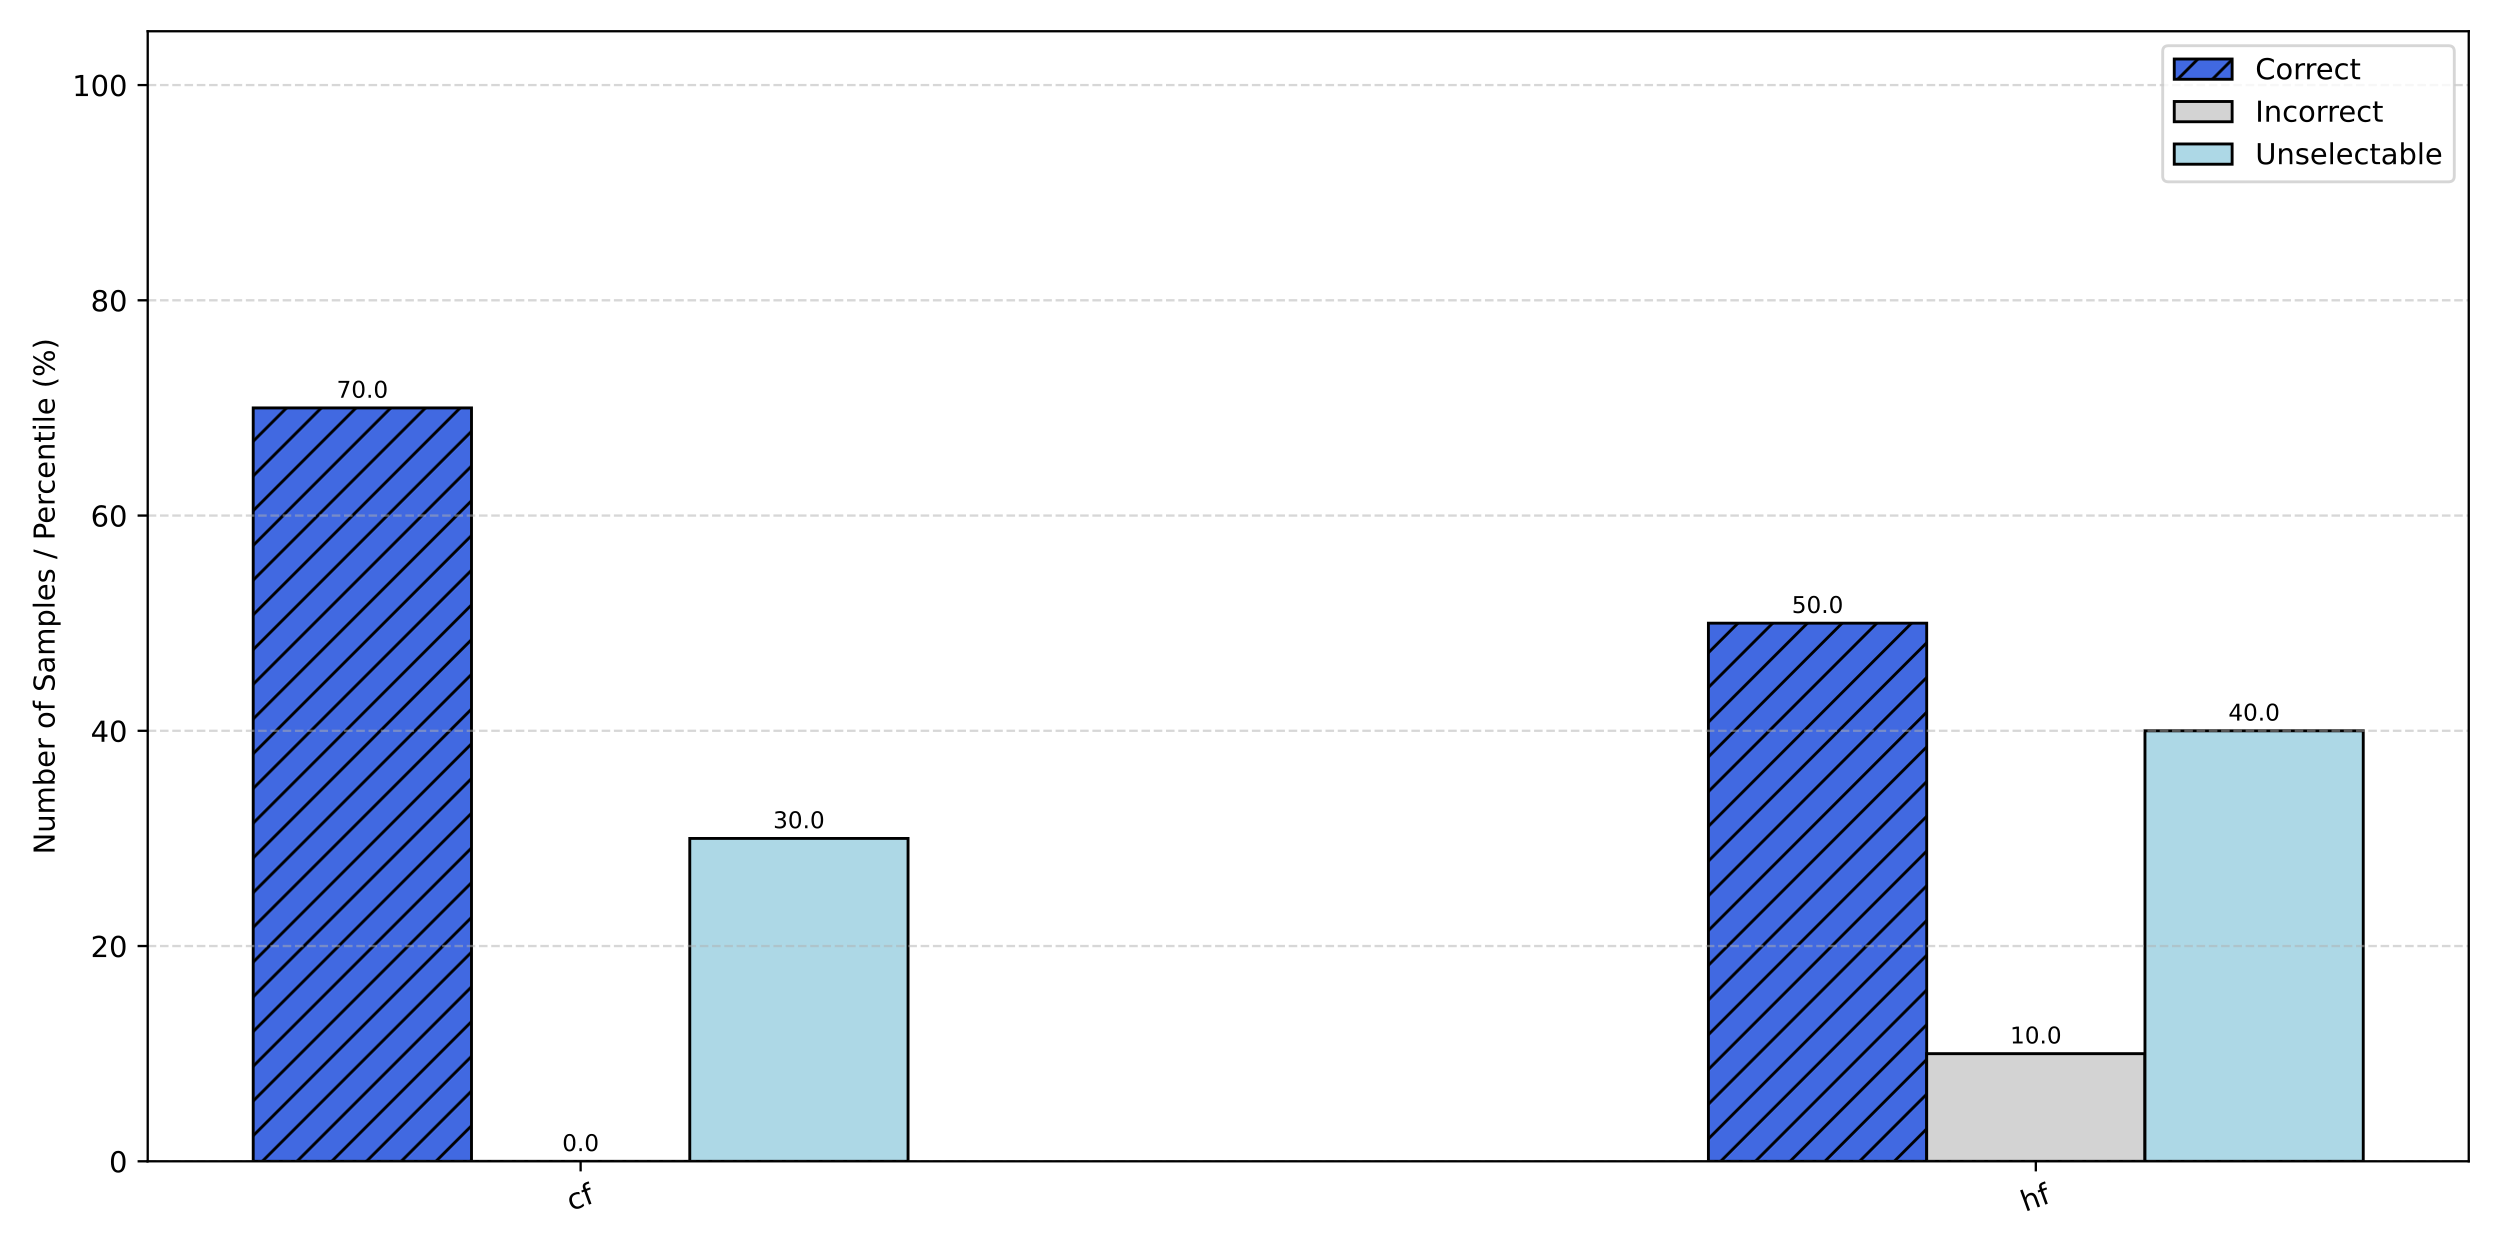
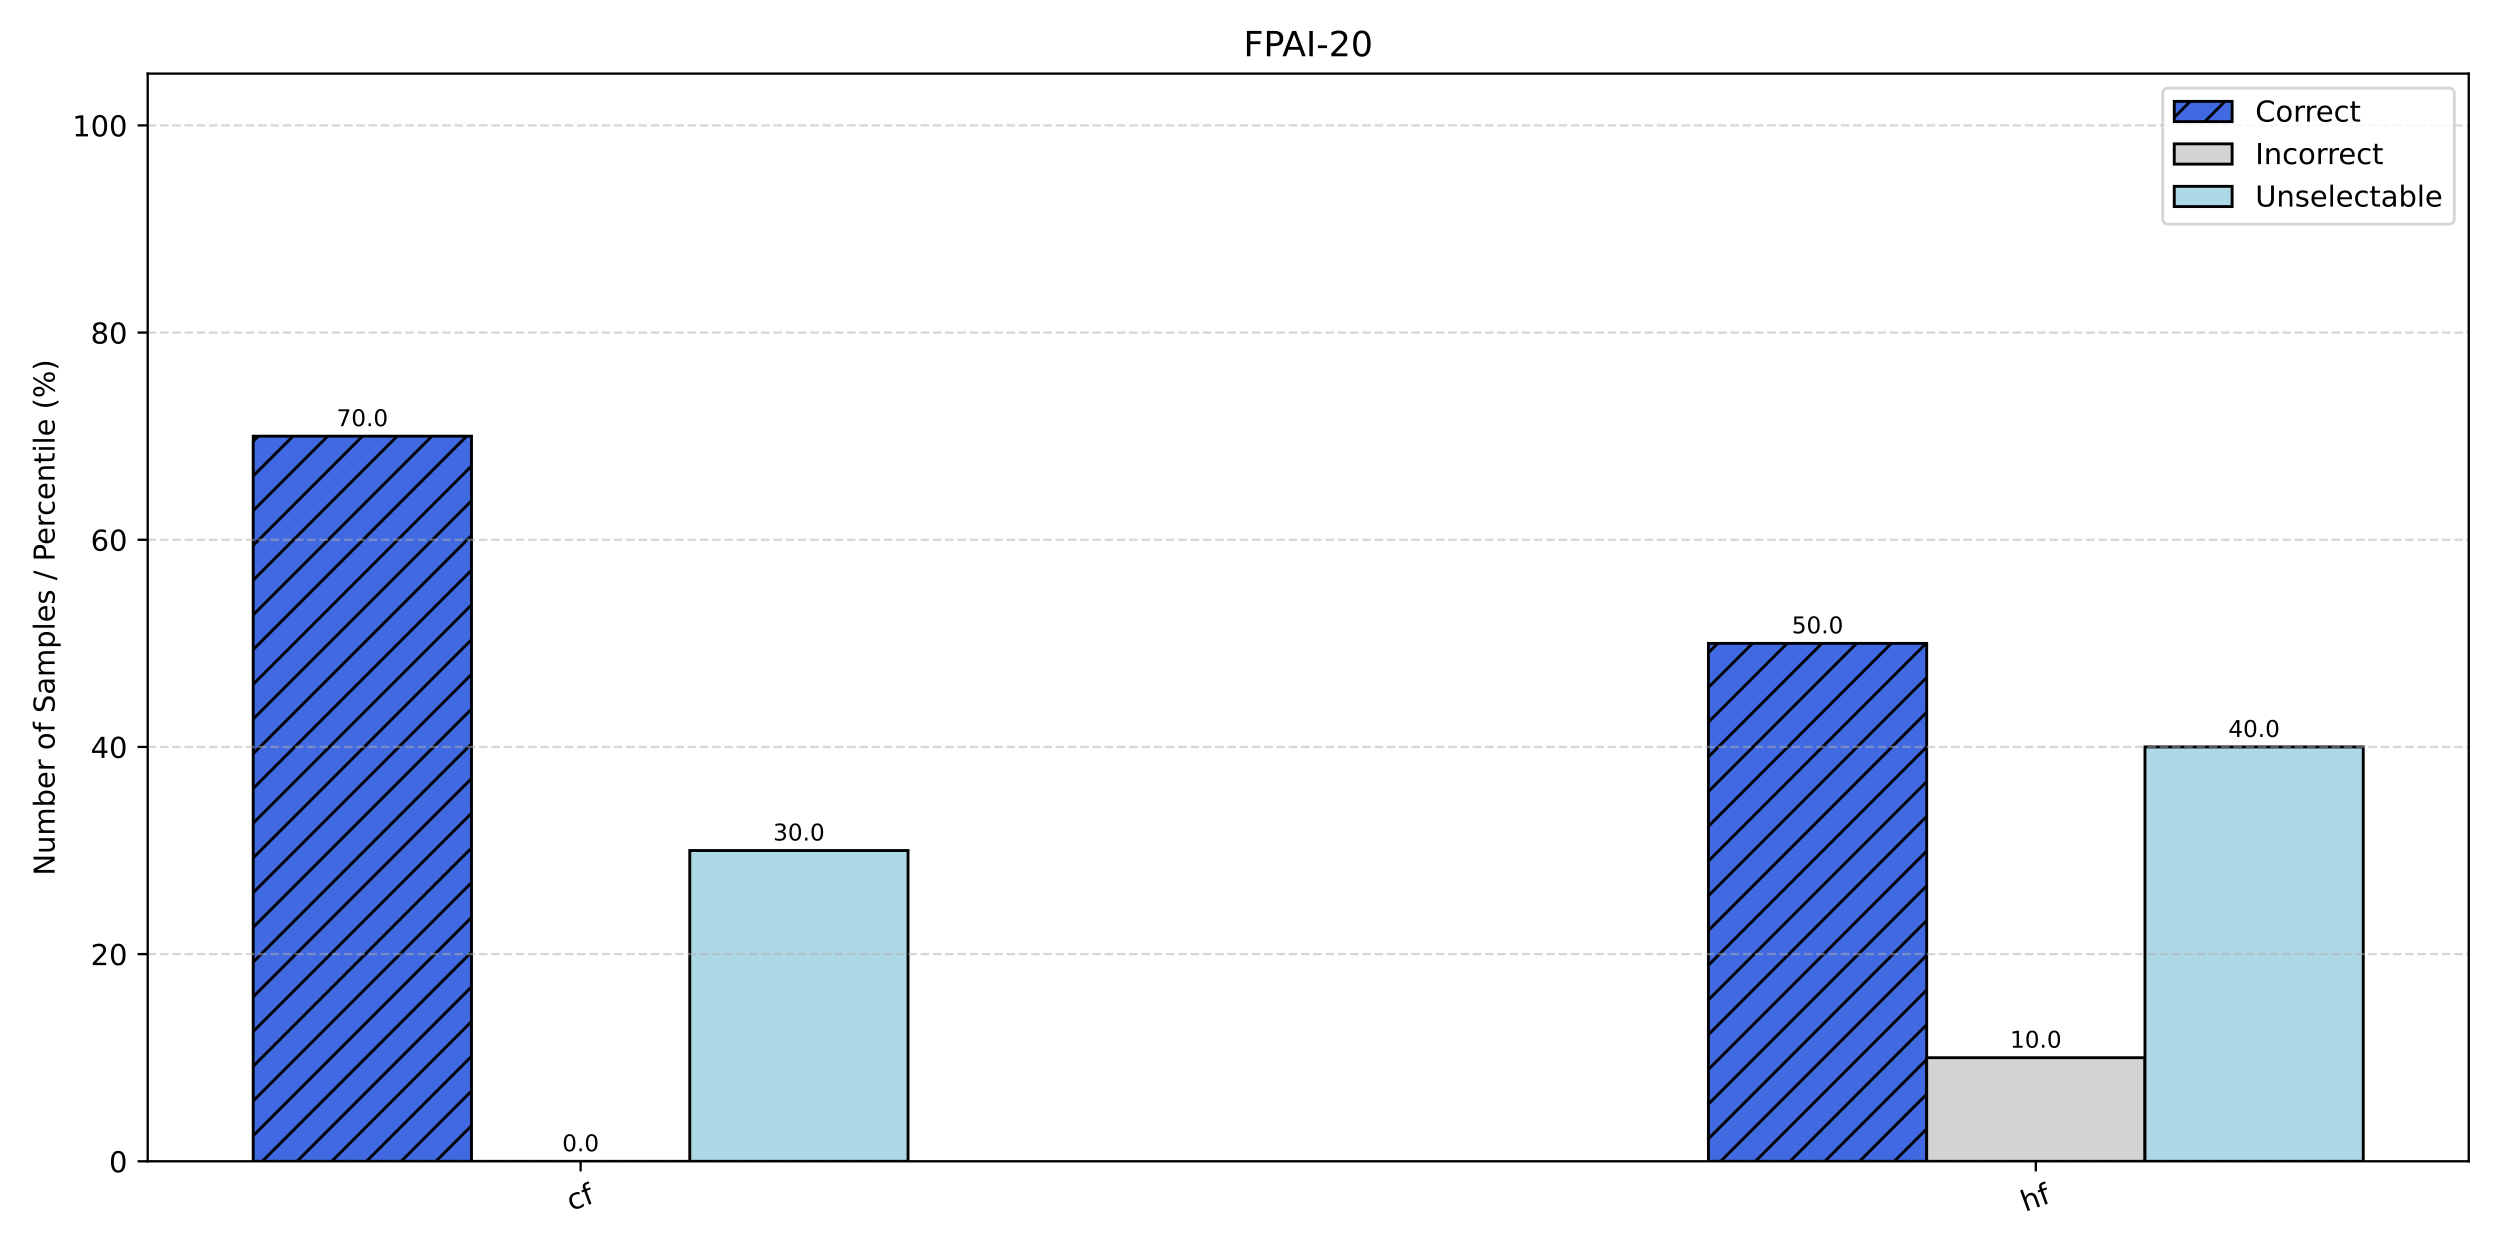
<svg xmlns="http://www.w3.org/2000/svg" xmlns:xlink="http://www.w3.org/1999/xlink" width="864pt" height="432pt" viewBox="0 0 864 432" version="1.1">
  <defs>
    <style type="text/css">*{stroke-linejoin: round; stroke-linecap: butt}</style>
  </defs>
  <g id="figure_1">
    <g id="patch_1">
      <path d="M 0 432  L 864 432  L 864 0  L 0 0  z " style="fill: #ffffff" />
    </g>
    <g id="axes_1">
      <g id="patch_2">
-         <path d="M 51.05 401.342  L 853.2 401.342  L 853.2 10.8  L 51.05 10.8  z " style="fill: #ffffff" />
+         <path d="M 51.05 401.342  L 853.2 401.342  L 853.2 25.44  L 51.05 25.44  z " style="fill: #ffffff" />
      </g>
      <g id="patch_3">
-         <path d="M 87.511 401.342  L 162.949 401.342  L 162.949 140.981  L 87.511 140.981  z " clip-path="url(#pcceb817678)" style="fill: url(#hb514a4dc53); stroke: #000000; stroke-linejoin: miter" />
+         <path d="M 87.511 401.342  L 162.949 401.342  L 162.949 150.741  L 87.511 150.741  z " clip-path="url(#p178a6a62b6)" style="fill: url(#h6edd0559ff); stroke: #000000; stroke-linejoin: miter" />
      </g>
      <g id="patch_4">
-         <path d="M 590.427 401.342  L 665.864 401.342  L 665.864 215.37  L 590.427 215.37  z " clip-path="url(#pcceb817678)" style="fill: url(#hb514a4dc53); stroke: #000000; stroke-linejoin: miter" />
+         <path d="M 590.427 401.342  L 665.864 401.342  L 665.864 222.341  L 590.427 222.341  z " clip-path="url(#p178a6a62b6)" style="fill: url(#h6edd0559ff); stroke: #000000; stroke-linejoin: miter" />
      </g>
      <g id="patch_5">
-         <path d="M 162.949 401.342  L 238.386 401.342  L 238.386 401.342  L 162.949 401.342  z " clip-path="url(#pcceb817678)" style="fill: #d3d3d3; stroke: #000000; stroke-linejoin: miter" />
+         <path d="M 162.949 401.342  L 238.386 401.342  L 238.386 401.342  L 162.949 401.342  z " clip-path="url(#p178a6a62b6)" style="fill: #d3d3d3; stroke: #000000; stroke-linejoin: miter" />
      </g>
      <g id="patch_6">
-         <path d="M 665.864 401.342  L 741.301 401.342  L 741.301 364.147  L 665.864 364.147  z " clip-path="url(#pcceb817678)" style="fill: #d3d3d3; stroke: #000000; stroke-linejoin: miter" />
+         <path d="M 665.864 401.342  L 741.301 401.342  L 741.301 365.542  L 665.864 365.542  z " clip-path="url(#p178a6a62b6)" style="fill: #d3d3d3; stroke: #000000; stroke-linejoin: miter" />
      </g>
      <g id="patch_7">
-         <path d="M 238.386 401.342  L 313.823 401.342  L 313.823 289.758  L 238.386 289.758  z " clip-path="url(#pcceb817678)" style="fill: #add8e6; stroke: #000000; stroke-linejoin: miter" />
+         <path d="M 238.386 401.342  L 313.823 401.342  L 313.823 293.941  L 238.386 293.941  z " clip-path="url(#p178a6a62b6)" style="fill: #add8e6; stroke: #000000; stroke-linejoin: miter" />
      </g>
      <g id="patch_8">
-         <path d="M 741.301 401.342  L 816.739 401.342  L 816.739 252.564  L 741.301 252.564  z " clip-path="url(#pcceb817678)" style="fill: #add8e6; stroke: #000000; stroke-linejoin: miter" />
+         <path d="M 741.301 401.342  L 816.739 401.342  L 816.739 258.141  L 741.301 258.141  z " clip-path="url(#p178a6a62b6)" style="fill: #add8e6; stroke: #000000; stroke-linejoin: miter" />
      </g>
      <g id="matplotlib.axis_1">
        <g id="xtick_1">
          <g id="line2d_1">
            <defs>
-               <path id="m190f3d7bfb" d="M 0 0  L 0 3.5  " style="stroke: #000000; stroke-width: 0.8" />
+               <path id="mca1a73d0ac" d="M 0 0  L 0 3.5  " style="stroke: #000000; stroke-width: 0.8" />
            </defs>
            <g>
-               <use xlink:href="#m190f3d7bfb" x="200.667" y="401.342" style="stroke: #000000; stroke-width: 0.8" />
+               <use xlink:href="#mca1a73d0ac" x="200.667" y="401.342" style="stroke: #000000; stroke-width: 0.8" />
            </g>
          </g>
          <g id="text_1">
            <g transform="translate(197.3737 418.5667) rotate(-20) scale(0.1 -0.1)">
              <defs>
                <path id="DejaVuSans-63" d="M 3122 3366  L 3122 2828  Q 2878 2963 2633 3030  Q 2388 3097 2138 3097  Q 1578 3097 1268 2742  Q 959 2388 959 1747  Q 959 1106 1268 751  Q 1578 397 2138 397  Q 2388 397 2633 464  Q 2878 531 3122 666  L 3122 134  Q 2881 22 2623 -34  Q 2366 -91 2075 -91  Q 1284 -91 818 406  Q 353 903 353 1747  Q 353 2603 823 3093  Q 1294 3584 2113 3584  Q 2378 3584 2631 3529  Q 2884 3475 3122 3366  z " transform="scale(0.015625)" />
                <path id="DejaVuSans-66" d="M 2375 4863  L 2375 4384  L 1825 4384  Q 1516 4384 1395 4259  Q 1275 4134 1275 3809  L 1275 3500  L 2222 3500  L 2222 3053  L 1275 3053  L 1275 0  L 697 0  L 697 3053  L 147 3053  L 147 3500  L 697 3500  L 697 3744  Q 697 4328 969 4595  Q 1241 4863 1831 4863  L 2375 4863  z " transform="scale(0.015625)" />
              </defs>
              <use xlink:href="#DejaVuSans-63" />
              <use xlink:href="#DejaVuSans-66" transform="translate(54.98047 0)" />
            </g>
          </g>
        </g>
        <g id="xtick_2">
          <g id="line2d_2">
            <g>
-               <use xlink:href="#m190f3d7bfb" x="703.583" y="401.342" style="stroke: #000000; stroke-width: 0.8" />
+               <use xlink:href="#mca1a73d0ac" x="703.583" y="401.342" style="stroke: #000000; stroke-width: 0.8" />
            </g>
          </g>
          <g id="text_2">
            <g transform="translate(699.8948 418.8537) rotate(-20) scale(0.1 -0.1)">
              <defs>
                <path id="DejaVuSans-68" d="M 3513 2113  L 3513 0  L 2938 0  L 2938 2094  Q 2938 2591 2744 2837  Q 2550 3084 2163 3084  Q 1697 3084 1428 2787  Q 1159 2491 1159 1978  L 1159 0  L 581 0  L 581 4863  L 1159 4863  L 1159 2956  Q 1366 3272 1645 3428  Q 1925 3584 2291 3584  Q 2894 3584 3203 3211  Q 3513 2838 3513 2113  z " transform="scale(0.015625)" />
              </defs>
              <use xlink:href="#DejaVuSans-68" />
              <use xlink:href="#DejaVuSans-66" transform="translate(63.37891 0)" />
            </g>
          </g>
        </g>
      </g>
      <g id="matplotlib.axis_2">
        <g id="ytick_1">
          <g id="line2d_3">
-             <path d="M 51.05 401.342  L 853.2 401.342  " clip-path="url(#pcceb817678)" style="fill: none; stroke-dasharray: 2.96,1.28; stroke-dashoffset: 0; stroke: #b0b0b0; stroke-opacity: 0.5; stroke-width: 0.8" />
+             <path d="M 51.05 401.342  L 853.2 401.342  " clip-path="url(#p178a6a62b6)" style="fill: none; stroke-dasharray: 2.96,1.28; stroke-dashoffset: 0; stroke: #b0b0b0; stroke-opacity: 0.5; stroke-width: 0.8" />
          </g>
          <g id="line2d_4">
            <defs>
-               <path id="m3c627559e5" d="M 0 0  L -3.5 0  " style="stroke: #000000; stroke-width: 0.8" />
+               <path id="m27e8a58b3f" d="M 0 0  L -3.5 0  " style="stroke: #000000; stroke-width: 0.8" />
            </defs>
            <g>
-               <use xlink:href="#m3c627559e5" x="51.05" y="401.342" style="stroke: #000000; stroke-width: 0.8" />
+               <use xlink:href="#m27e8a58b3f" x="51.05" y="401.342" style="stroke: #000000; stroke-width: 0.8" />
            </g>
          </g>
          <g id="text_3">
            <g transform="translate(37.6875 405.1411) scale(0.1 -0.1)">
              <defs>
                <path id="DejaVuSans-30" d="M 2034 4250  Q 1547 4250 1301 3770  Q 1056 3291 1056 2328  Q 1056 1369 1301 889  Q 1547 409 2034 409  Q 2525 409 2770 889  Q 3016 1369 3016 2328  Q 3016 3291 2770 3770  Q 2525 4250 2034 4250  z M 2034 4750  Q 2819 4750 3233 4129  Q 3647 3509 3647 2328  Q 3647 1150 3233 529  Q 2819 -91 2034 -91  Q 1250 -91 836 529  Q 422 1150 422 2328  Q 422 3509 836 4129  Q 1250 4750 2034 4750  z " transform="scale(0.015625)" />
              </defs>
              <use xlink:href="#DejaVuSans-30" />
            </g>
          </g>
        </g>
        <g id="ytick_2">
          <g id="line2d_5">
-             <path d="M 51.05 326.953  L 853.2 326.953  " clip-path="url(#pcceb817678)" style="fill: none; stroke-dasharray: 2.96,1.28; stroke-dashoffset: 0; stroke: #b0b0b0; stroke-opacity: 0.5; stroke-width: 0.8" />
+             <path d="M 51.05 329.742  L 853.2 329.742  " clip-path="url(#p178a6a62b6)" style="fill: none; stroke-dasharray: 2.96,1.28; stroke-dashoffset: 0; stroke: #b0b0b0; stroke-opacity: 0.5; stroke-width: 0.8" />
          </g>
          <g id="line2d_6">
            <g>
-               <use xlink:href="#m3c627559e5" x="51.05" y="326.953" style="stroke: #000000; stroke-width: 0.8" />
+               <use xlink:href="#m27e8a58b3f" x="51.05" y="329.742" style="stroke: #000000; stroke-width: 0.8" />
            </g>
          </g>
          <g id="text_4">
-             <g transform="translate(31.325 330.7522) scale(0.1 -0.1)">
+             <g transform="translate(31.325 333.5408) scale(0.1 -0.1)">
              <defs>
                <path id="DejaVuSans-32" d="M 1228 531  L 3431 531  L 3431 0  L 469 0  L 469 531  Q 828 903 1448 1529  Q 2069 2156 2228 2338  Q 2531 2678 2651 2914  Q 2772 3150 2772 3378  Q 2772 3750 2511 3984  Q 2250 4219 1831 4219  Q 1534 4219 1204 4116  Q 875 4013 500 3803  L 500 4441  Q 881 4594 1212 4672  Q 1544 4750 1819 4750  Q 2544 4750 2975 4387  Q 3406 4025 3406 3419  Q 3406 3131 3298 2873  Q 3191 2616 2906 2266  Q 2828 2175 2409 1742  Q 1991 1309 1228 531  z " transform="scale(0.015625)" />
              </defs>
              <use xlink:href="#DejaVuSans-32" />
              <use xlink:href="#DejaVuSans-30" transform="translate(63.62305 0)" />
            </g>
          </g>
        </g>
        <g id="ytick_3">
          <g id="line2d_7">
-             <path d="M 51.05 252.564  L 853.2 252.564  " clip-path="url(#pcceb817678)" style="fill: none; stroke-dasharray: 2.96,1.28; stroke-dashoffset: 0; stroke: #b0b0b0; stroke-opacity: 0.5; stroke-width: 0.8" />
+             <path d="M 51.05 258.141  L 853.2 258.141  " clip-path="url(#p178a6a62b6)" style="fill: none; stroke-dasharray: 2.96,1.28; stroke-dashoffset: 0; stroke: #b0b0b0; stroke-opacity: 0.5; stroke-width: 0.8" />
          </g>
          <g id="line2d_8">
            <g>
-               <use xlink:href="#m3c627559e5" x="51.05" y="252.564" style="stroke: #000000; stroke-width: 0.8" />
+               <use xlink:href="#m27e8a58b3f" x="51.05" y="258.141" style="stroke: #000000; stroke-width: 0.8" />
            </g>
          </g>
          <g id="text_5">
-             <g transform="translate(31.325 256.3633) scale(0.1 -0.1)">
+             <g transform="translate(31.325 261.9404) scale(0.1 -0.1)">
              <defs>
                <path id="DejaVuSans-34" d="M 2419 4116  L 825 1625  L 2419 1625  L 2419 4116  z M 2253 4666  L 3047 4666  L 3047 1625  L 3713 1625  L 3713 1100  L 3047 1100  L 3047 0  L 2419 0  L 2419 1100  L 313 1100  L 313 1709  L 2253 4666  z " transform="scale(0.015625)" />
              </defs>
              <use xlink:href="#DejaVuSans-34" />
              <use xlink:href="#DejaVuSans-30" transform="translate(63.62305 0)" />
            </g>
          </g>
        </g>
        <g id="ytick_4">
          <g id="line2d_9">
-             <path d="M 51.05 178.175  L 853.2 178.175  " clip-path="url(#pcceb817678)" style="fill: none; stroke-dasharray: 2.96,1.28; stroke-dashoffset: 0; stroke: #b0b0b0; stroke-opacity: 0.5; stroke-width: 0.8" />
+             <path d="M 51.05 186.541  L 853.2 186.541  " clip-path="url(#p178a6a62b6)" style="fill: none; stroke-dasharray: 2.96,1.28; stroke-dashoffset: 0; stroke: #b0b0b0; stroke-opacity: 0.5; stroke-width: 0.8" />
          </g>
          <g id="line2d_10">
            <g>
-               <use xlink:href="#m3c627559e5" x="51.05" y="178.175" style="stroke: #000000; stroke-width: 0.8" />
+               <use xlink:href="#m27e8a58b3f" x="51.05" y="186.541" style="stroke: #000000; stroke-width: 0.8" />
            </g>
          </g>
          <g id="text_6">
-             <g transform="translate(31.325 181.9743) scale(0.1 -0.1)">
+             <g transform="translate(31.325 190.34) scale(0.1 -0.1)">
              <defs>
                <path id="DejaVuSans-36" d="M 2113 2584  Q 1688 2584 1439 2293  Q 1191 2003 1191 1497  Q 1191 994 1439 701  Q 1688 409 2113 409  Q 2538 409 2786 701  Q 3034 994 3034 1497  Q 3034 2003 2786 2293  Q 2538 2584 2113 2584  z M 3366 4563  L 3366 3988  Q 3128 4100 2886 4159  Q 2644 4219 2406 4219  Q 1781 4219 1451 3797  Q 1122 3375 1075 2522  Q 1259 2794 1537 2939  Q 1816 3084 2150 3084  Q 2853 3084 3261 2657  Q 3669 2231 3669 1497  Q 3669 778 3244 343  Q 2819 -91 2113 -91  Q 1303 -91 875 529  Q 447 1150 447 2328  Q 447 3434 972 4092  Q 1497 4750 2381 4750  Q 2619 4750 2861 4703  Q 3103 4656 3366 4563  z " transform="scale(0.015625)" />
              </defs>
              <use xlink:href="#DejaVuSans-36" />
              <use xlink:href="#DejaVuSans-30" transform="translate(63.62305 0)" />
            </g>
          </g>
        </g>
        <g id="ytick_5">
          <g id="line2d_11">
-             <path d="M 51.05 103.786  L 853.2 103.786  " clip-path="url(#pcceb817678)" style="fill: none; stroke-dasharray: 2.96,1.28; stroke-dashoffset: 0; stroke: #b0b0b0; stroke-opacity: 0.5; stroke-width: 0.8" />
+             <path d="M 51.05 114.94  L 853.2 114.94  " clip-path="url(#p178a6a62b6)" style="fill: none; stroke-dasharray: 2.96,1.28; stroke-dashoffset: 0; stroke: #b0b0b0; stroke-opacity: 0.5; stroke-width: 0.8" />
          </g>
          <g id="line2d_12">
            <g>
-               <use xlink:href="#m3c627559e5" x="51.05" y="103.786" style="stroke: #000000; stroke-width: 0.8" />
+               <use xlink:href="#m27e8a58b3f" x="51.05" y="114.94" style="stroke: #000000; stroke-width: 0.8" />
            </g>
          </g>
          <g id="text_7">
-             <g transform="translate(31.325 107.5854) scale(0.1 -0.1)">
+             <g transform="translate(31.325 118.7397) scale(0.1 -0.1)">
              <defs>
                <path id="DejaVuSans-38" d="M 2034 2216  Q 1584 2216 1326 1975  Q 1069 1734 1069 1313  Q 1069 891 1326 650  Q 1584 409 2034 409  Q 2484 409 2743 651  Q 3003 894 3003 1313  Q 3003 1734 2745 1975  Q 2488 2216 2034 2216  z M 1403 2484  Q 997 2584 770 2862  Q 544 3141 544 3541  Q 544 4100 942 4425  Q 1341 4750 2034 4750  Q 2731 4750 3128 4425  Q 3525 4100 3525 3541  Q 3525 3141 3298 2862  Q 3072 2584 2669 2484  Q 3125 2378 3379 2068  Q 3634 1759 3634 1313  Q 3634 634 3220 271  Q 2806 -91 2034 -91  Q 1263 -91 848 271  Q 434 634 434 1313  Q 434 1759 690 2068  Q 947 2378 1403 2484  z M 1172 3481  Q 1172 3119 1398 2916  Q 1625 2713 2034 2713  Q 2441 2713 2670 2916  Q 2900 3119 2900 3481  Q 2900 3844 2670 4047  Q 2441 4250 2034 4250  Q 1625 4250 1398 4047  Q 1172 3844 1172 3481  z " transform="scale(0.015625)" />
              </defs>
              <use xlink:href="#DejaVuSans-38" />
              <use xlink:href="#DejaVuSans-30" transform="translate(63.62305 0)" />
            </g>
          </g>
        </g>
        <g id="ytick_6">
          <g id="line2d_13">
-             <path d="M 51.05 29.397  L 853.2 29.397  " clip-path="url(#pcceb817678)" style="fill: none; stroke-dasharray: 2.96,1.28; stroke-dashoffset: 0; stroke: #b0b0b0; stroke-opacity: 0.5; stroke-width: 0.8" />
+             <path d="M 51.05 43.34  L 853.2 43.34  " clip-path="url(#p178a6a62b6)" style="fill: none; stroke-dasharray: 2.96,1.28; stroke-dashoffset: 0; stroke: #b0b0b0; stroke-opacity: 0.5; stroke-width: 0.8" />
          </g>
          <g id="line2d_14">
            <g>
-               <use xlink:href="#m3c627559e5" x="51.05" y="29.397" style="stroke: #000000; stroke-width: 0.8" />
+               <use xlink:href="#m27e8a58b3f" x="51.05" y="43.34" style="stroke: #000000; stroke-width: 0.8" />
            </g>
          </g>
          <g id="text_8">
-             <g transform="translate(24.9625 33.19645) scale(0.1 -0.1)">
+             <g transform="translate(24.9625 47.13931) scale(0.1 -0.1)">
              <defs>
                <path id="DejaVuSans-31" d="M 794 531  L 1825 531  L 1825 4091  L 703 3866  L 703 4441  L 1819 4666  L 2450 4666  L 2450 531  L 3481 531  L 3481 0  L 794 0  L 794 531  z " transform="scale(0.015625)" />
              </defs>
              <use xlink:href="#DejaVuSans-31" />
              <use xlink:href="#DejaVuSans-30" transform="translate(63.62305 0)" />
              <use xlink:href="#DejaVuSans-30" transform="translate(127.2461 0)" />
            </g>
          </g>
        </g>
        <g id="text_9">
-           <g transform="translate(18.88281 295.2741) rotate(-90) scale(0.1 -0.1)">
+           <g transform="translate(18.88281 302.5941) rotate(-90) scale(0.1 -0.1)">
            <defs>
              <path id="DejaVuSans-4e" d="M 628 4666  L 1478 4666  L 3547 763  L 3547 4666  L 4159 4666  L 4159 0  L 3309 0  L 1241 3903  L 1241 0  L 628 0  L 628 4666  z " transform="scale(0.015625)" />
              <path id="DejaVuSans-75" d="M 544 1381  L 544 3500  L 1119 3500  L 1119 1403  Q 1119 906 1312 657  Q 1506 409 1894 409  Q 2359 409 2629 706  Q 2900 1003 2900 1516  L 2900 3500  L 3475 3500  L 3475 0  L 2900 0  L 2900 538  Q 2691 219 2414 64  Q 2138 -91 1772 -91  Q 1169 -91 856 284  Q 544 659 544 1381  z M 1991 3584  L 1991 3584  z " transform="scale(0.015625)" />
              <path id="DejaVuSans-6d" d="M 3328 2828  Q 3544 3216 3844 3400  Q 4144 3584 4550 3584  Q 5097 3584 5394 3201  Q 5691 2819 5691 2113  L 5691 0  L 5113 0  L 5113 2094  Q 5113 2597 4934 2840  Q 4756 3084 4391 3084  Q 3944 3084 3684 2787  Q 3425 2491 3425 1978  L 3425 0  L 2847 0  L 2847 2094  Q 2847 2600 2669 2842  Q 2491 3084 2119 3084  Q 1678 3084 1418 2786  Q 1159 2488 1159 1978  L 1159 0  L 581 0  L 581 3500  L 1159 3500  L 1159 2956  Q 1356 3278 1631 3431  Q 1906 3584 2284 3584  Q 2666 3584 2933 3390  Q 3200 3197 3328 2828  z " transform="scale(0.015625)" />
              <path id="DejaVuSans-62" d="M 3116 1747  Q 3116 2381 2855 2742  Q 2594 3103 2138 3103  Q 1681 3103 1420 2742  Q 1159 2381 1159 1747  Q 1159 1113 1420 752  Q 1681 391 2138 391  Q 2594 391 2855 752  Q 3116 1113 3116 1747  z M 1159 2969  Q 1341 3281 1617 3432  Q 1894 3584 2278 3584  Q 2916 3584 3314 3078  Q 3713 2572 3713 1747  Q 3713 922 3314 415  Q 2916 -91 2278 -91  Q 1894 -91 1617 61  Q 1341 213 1159 525  L 1159 0  L 581 0  L 581 4863  L 1159 4863  L 1159 2969  z " transform="scale(0.015625)" />
              <path id="DejaVuSans-65" d="M 3597 1894  L 3597 1613  L 953 1613  Q 991 1019 1311 708  Q 1631 397 2203 397  Q 2534 397 2845 478  Q 3156 559 3463 722  L 3463 178  Q 3153 47 2828 -22  Q 2503 -91 2169 -91  Q 1331 -91 842 396  Q 353 884 353 1716  Q 353 2575 817 3079  Q 1281 3584 2069 3584  Q 2775 3584 3186 3129  Q 3597 2675 3597 1894  z M 3022 2063  Q 3016 2534 2758 2815  Q 2500 3097 2075 3097  Q 1594 3097 1305 2825  Q 1016 2553 972 2059  L 3022 2063  z " transform="scale(0.015625)" />
              <path id="DejaVuSans-72" d="M 2631 2963  Q 2534 3019 2420 3045  Q 2306 3072 2169 3072  Q 1681 3072 1420 2755  Q 1159 2438 1159 1844  L 1159 0  L 581 0  L 581 3500  L 1159 3500  L 1159 2956  Q 1341 3275 1631 3429  Q 1922 3584 2338 3584  Q 2397 3584 2469 3576  Q 2541 3569 2628 3553  L 2631 2963  z " transform="scale(0.015625)" />
              <path id="DejaVuSans-20" transform="scale(0.015625)" />
              <path id="DejaVuSans-6f" d="M 1959 3097  Q 1497 3097 1228 2736  Q 959 2375 959 1747  Q 959 1119 1226 758  Q 1494 397 1959 397  Q 2419 397 2687 759  Q 2956 1122 2956 1747  Q 2956 2369 2687 2733  Q 2419 3097 1959 3097  z M 1959 3584  Q 2709 3584 3137 3096  Q 3566 2609 3566 1747  Q 3566 888 3137 398  Q 2709 -91 1959 -91  Q 1206 -91 779 398  Q 353 888 353 1747  Q 353 2609 779 3096  Q 1206 3584 1959 3584  z " transform="scale(0.015625)" />
              <path id="DejaVuSans-53" d="M 3425 4513  L 3425 3897  Q 3066 4069 2747 4153  Q 2428 4238 2131 4238  Q 1616 4238 1336 4038  Q 1056 3838 1056 3469  Q 1056 3159 1242 3001  Q 1428 2844 1947 2747  L 2328 2669  Q 3034 2534 3370 2195  Q 3706 1856 3706 1288  Q 3706 609 3251 259  Q 2797 -91 1919 -91  Q 1588 -91 1214 -16  Q 841 59 441 206  L 441 856  Q 825 641 1194 531  Q 1563 422 1919 422  Q 2459 422 2753 634  Q 3047 847 3047 1241  Q 3047 1584 2836 1778  Q 2625 1972 2144 2069  L 1759 2144  Q 1053 2284 737 2584  Q 422 2884 422 3419  Q 422 4038 858 4394  Q 1294 4750 2059 4750  Q 2388 4750 2728 4690  Q 3069 4631 3425 4513  z " transform="scale(0.015625)" />
              <path id="DejaVuSans-61" d="M 2194 1759  Q 1497 1759 1228 1600  Q 959 1441 959 1056  Q 959 750 1161 570  Q 1363 391 1709 391  Q 2188 391 2477 730  Q 2766 1069 2766 1631  L 2766 1759  L 2194 1759  z M 3341 1997  L 3341 0  L 2766 0  L 2766 531  Q 2569 213 2275 61  Q 1981 -91 1556 -91  Q 1019 -91 701 211  Q 384 513 384 1019  Q 384 1609 779 1909  Q 1175 2209 1959 2209  L 2766 2209  L 2766 2266  Q 2766 2663 2505 2880  Q 2244 3097 1772 3097  Q 1472 3097 1187 3025  Q 903 2953 641 2809  L 641 3341  Q 956 3463 1253 3523  Q 1550 3584 1831 3584  Q 2591 3584 2966 3190  Q 3341 2797 3341 1997  z " transform="scale(0.015625)" />
              <path id="DejaVuSans-70" d="M 1159 525  L 1159 -1331  L 581 -1331  L 581 3500  L 1159 3500  L 1159 2969  Q 1341 3281 1617 3432  Q 1894 3584 2278 3584  Q 2916 3584 3314 3078  Q 3713 2572 3713 1747  Q 3713 922 3314 415  Q 2916 -91 2278 -91  Q 1894 -91 1617 61  Q 1341 213 1159 525  z M 3116 1747  Q 3116 2381 2855 2742  Q 2594 3103 2138 3103  Q 1681 3103 1420 2742  Q 1159 2381 1159 1747  Q 1159 1113 1420 752  Q 1681 391 2138 391  Q 2594 391 2855 752  Q 3116 1113 3116 1747  z " transform="scale(0.015625)" />
              <path id="DejaVuSans-6c" d="M 603 4863  L 1178 4863  L 1178 0  L 603 0  L 603 4863  z " transform="scale(0.015625)" />
              <path id="DejaVuSans-73" d="M 2834 3397  L 2834 2853  Q 2591 2978 2328 3040  Q 2066 3103 1784 3103  Q 1356 3103 1142 2972  Q 928 2841 928 2578  Q 928 2378 1081 2264  Q 1234 2150 1697 2047  L 1894 2003  Q 2506 1872 2764 1633  Q 3022 1394 3022 966  Q 3022 478 2636 193  Q 2250 -91 1575 -91  Q 1294 -91 989 -36  Q 684 19 347 128  L 347 722  Q 666 556 975 473  Q 1284 391 1588 391  Q 1994 391 2212 530  Q 2431 669 2431 922  Q 2431 1156 2273 1281  Q 2116 1406 1581 1522  L 1381 1569  Q 847 1681 609 1914  Q 372 2147 372 2553  Q 372 3047 722 3315  Q 1072 3584 1716 3584  Q 2034 3584 2315 3537  Q 2597 3491 2834 3397  z " transform="scale(0.015625)" />
              <path id="DejaVuSans-2f" d="M 1625 4666  L 2156 4666  L 531 -594  L 0 -594  L 1625 4666  z " transform="scale(0.015625)" />
              <path id="DejaVuSans-50" d="M 1259 4147  L 1259 2394  L 2053 2394  Q 2494 2394 2734 2622  Q 2975 2850 2975 3272  Q 2975 3691 2734 3919  Q 2494 4147 2053 4147  L 1259 4147  z M 628 4666  L 2053 4666  Q 2838 4666 3239 4311  Q 3641 3956 3641 3272  Q 3641 2581 3239 2228  Q 2838 1875 2053 1875  L 1259 1875  L 1259 0  L 628 0  L 628 4666  z " transform="scale(0.015625)" />
              <path id="DejaVuSans-6e" d="M 3513 2113  L 3513 0  L 2938 0  L 2938 2094  Q 2938 2591 2744 2837  Q 2550 3084 2163 3084  Q 1697 3084 1428 2787  Q 1159 2491 1159 1978  L 1159 0  L 581 0  L 581 3500  L 1159 3500  L 1159 2956  Q 1366 3272 1645 3428  Q 1925 3584 2291 3584  Q 2894 3584 3203 3211  Q 3513 2838 3513 2113  z " transform="scale(0.015625)" />
              <path id="DejaVuSans-74" d="M 1172 4494  L 1172 3500  L 2356 3500  L 2356 3053  L 1172 3053  L 1172 1153  Q 1172 725 1289 603  Q 1406 481 1766 481  L 2356 481  L 2356 0  L 1766 0  Q 1100 0 847 248  Q 594 497 594 1153  L 594 3053  L 172 3053  L 172 3500  L 594 3500  L 594 4494  L 1172 4494  z " transform="scale(0.015625)" />
              <path id="DejaVuSans-69" d="M 603 3500  L 1178 3500  L 1178 0  L 603 0  L 603 3500  z M 603 4863  L 1178 4863  L 1178 4134  L 603 4134  L 603 4863  z " transform="scale(0.015625)" />
              <path id="DejaVuSans-28" d="M 1984 4856  Q 1566 4138 1362 3434  Q 1159 2731 1159 2009  Q 1159 1288 1364 580  Q 1569 -128 1984 -844  L 1484 -844  Q 1016 -109 783 600  Q 550 1309 550 2009  Q 550 2706 781 3412  Q 1013 4119 1484 4856  L 1984 4856  z " transform="scale(0.015625)" />
              <path id="DejaVuSans-25" d="M 4653 2053  Q 4381 2053 4226 1822  Q 4072 1591 4072 1178  Q 4072 772 4226 539  Q 4381 306 4653 306  Q 4919 306 5073 539  Q 5228 772 5228 1178  Q 5228 1588 5073 1820  Q 4919 2053 4653 2053  z M 4653 2450  Q 5147 2450 5437 2106  Q 5728 1763 5728 1178  Q 5728 594 5436 251  Q 5144 -91 4653 -91  Q 4153 -91 3862 251  Q 3572 594 3572 1178  Q 3572 1766 3864 2108  Q 4156 2450 4653 2450  z M 1428 4353  Q 1159 4353 1004 4120  Q 850 3888 850 3481  Q 850 3069 1003 2837  Q 1156 2606 1428 2606  Q 1700 2606 1854 2837  Q 2009 3069 2009 3481  Q 2009 3884 1853 4118  Q 1697 4353 1428 4353  z M 4250 4750  L 4750 4750  L 1831 -91  L 1331 -91  L 4250 4750  z M 1428 4750  Q 1922 4750 2215 4408  Q 2509 4066 2509 3481  Q 2509 2891 2217 2550  Q 1925 2209 1428 2209  Q 931 2209 642 2551  Q 353 2894 353 3481  Q 353 4063 643 4406  Q 934 4750 1428 4750  z " transform="scale(0.015625)" />
              <path id="DejaVuSans-29" d="M 513 4856  L 1013 4856  Q 1481 4119 1714 3412  Q 1947 2706 1947 2009  Q 1947 1309 1714 600  Q 1481 -109 1013 -844  L 513 -844  Q 928 -128 1133 580  Q 1338 1288 1338 2009  Q 1338 2731 1133 3434  Q 928 4138 513 4856  z " transform="scale(0.015625)" />
            </defs>
            <use xlink:href="#DejaVuSans-4e" />
            <use xlink:href="#DejaVuSans-75" transform="translate(74.80469 0)" />
            <use xlink:href="#DejaVuSans-6d" transform="translate(138.1836 0)" />
            <use xlink:href="#DejaVuSans-62" transform="translate(235.5957 0)" />
            <use xlink:href="#DejaVuSans-65" transform="translate(299.0723 0)" />
            <use xlink:href="#DejaVuSans-72" transform="translate(360.5957 0)" />
            <use xlink:href="#DejaVuSans-20" transform="translate(401.709 0)" />
            <use xlink:href="#DejaVuSans-6f" transform="translate(433.4961 0)" />
            <use xlink:href="#DejaVuSans-66" transform="translate(494.6777 0)" />
            <use xlink:href="#DejaVuSans-20" transform="translate(529.8828 0)" />
            <use xlink:href="#DejaVuSans-53" transform="translate(561.6699 0)" />
            <use xlink:href="#DejaVuSans-61" transform="translate(625.1465 0)" />
            <use xlink:href="#DejaVuSans-6d" transform="translate(686.4258 0)" />
            <use xlink:href="#DejaVuSans-70" transform="translate(783.8379 0)" />
            <use xlink:href="#DejaVuSans-6c" transform="translate(847.3145 0)" />
            <use xlink:href="#DejaVuSans-65" transform="translate(875.0977 0)" />
            <use xlink:href="#DejaVuSans-73" transform="translate(936.6211 0)" />
            <use xlink:href="#DejaVuSans-20" transform="translate(988.7207 0)" />
            <use xlink:href="#DejaVuSans-2f" transform="translate(1020.508 0)" />
            <use xlink:href="#DejaVuSans-20" transform="translate(1054.199 0)" />
            <use xlink:href="#DejaVuSans-50" transform="translate(1085.986 0)" />
            <use xlink:href="#DejaVuSans-65" transform="translate(1142.664 0)" />
            <use xlink:href="#DejaVuSans-72" transform="translate(1204.188 0)" />
            <use xlink:href="#DejaVuSans-63" transform="translate(1243.051 0)" />
            <use xlink:href="#DejaVuSans-65" transform="translate(1298.031 0)" />
            <use xlink:href="#DejaVuSans-6e" transform="translate(1359.555 0)" />
            <use xlink:href="#DejaVuSans-74" transform="translate(1422.934 0)" />
            <use xlink:href="#DejaVuSans-69" transform="translate(1462.143 0)" />
            <use xlink:href="#DejaVuSans-6c" transform="translate(1489.926 0)" />
            <use xlink:href="#DejaVuSans-65" transform="translate(1517.709 0)" />
            <use xlink:href="#DejaVuSans-20" transform="translate(1579.232 0)" />
            <use xlink:href="#DejaVuSans-28" transform="translate(1611.02 0)" />
            <use xlink:href="#DejaVuSans-25" transform="translate(1650.033 0)" />
            <use xlink:href="#DejaVuSans-29" transform="translate(1745.053 0)" />
          </g>
        </g>
      </g>
      <g id="patch_9">
-         <path d="M 51.05 401.342  L 51.05 10.8  " style="fill: none; stroke: #000000; stroke-width: 0.8; stroke-linejoin: miter; stroke-linecap: square" />
+         <path d="M 51.05 401.342  L 51.05 25.44  " style="fill: none; stroke: #000000; stroke-width: 0.8; stroke-linejoin: miter; stroke-linecap: square" />
      </g>
      <g id="patch_10">
-         <path d="M 853.2 401.342  L 853.2 10.8  " style="fill: none; stroke: #000000; stroke-width: 0.8; stroke-linejoin: miter; stroke-linecap: square" />
+         <path d="M 853.2 401.342  L 853.2 25.44  " style="fill: none; stroke: #000000; stroke-width: 0.8; stroke-linejoin: miter; stroke-linecap: square" />
      </g>
      <g id="patch_11">
        <path d="M 51.05 401.342  L 853.2 401.342  " style="fill: none; stroke: #000000; stroke-width: 0.8; stroke-linejoin: miter; stroke-linecap: square" />
      </g>
      <g id="patch_12">
-         <path d="M 51.05 10.8  L 853.2 10.8  " style="fill: none; stroke: #000000; stroke-width: 0.8; stroke-linejoin: miter; stroke-linecap: square" />
+         <path d="M 51.05 25.44  L 853.2 25.44  " style="fill: none; stroke: #000000; stroke-width: 0.8; stroke-linejoin: miter; stroke-linecap: square" />
      </g>
      <g id="text_10">
-         <g transform="translate(116.3238 137.4572) scale(0.08 -0.08)">
+         <g transform="translate(116.3238 147.2869) scale(0.08 -0.08)">
          <defs>
            <path id="DejaVuSans-37" d="M 525 4666  L 3525 4666  L 3525 4397  L 1831 0  L 1172 0  L 2766 4134  L 525 4134  L 525 4666  z " transform="scale(0.015625)" />
            <path id="DejaVuSans-2e" d="M 684 794  L 1344 794  L 1344 0  L 684 0  L 684 794  z " transform="scale(0.015625)" />
          </defs>
          <use xlink:href="#DejaVuSans-37" />
          <use xlink:href="#DejaVuSans-30" transform="translate(63.62305 0)" />
          <use xlink:href="#DejaVuSans-2e" transform="translate(127.2461 0)" />
          <use xlink:href="#DejaVuSans-30" transform="translate(159.0332 0)" />
        </g>
      </g>
      <g id="text_11">
-         <g transform="translate(619.2391 211.8461) scale(0.08 -0.08)">
+         <g transform="translate(619.2391 218.8872) scale(0.08 -0.08)">
          <defs>
            <path id="DejaVuSans-35" d="M 691 4666  L 3169 4666  L 3169 4134  L 1269 4134  L 1269 2991  Q 1406 3038 1543 3061  Q 1681 3084 1819 3084  Q 2600 3084 3056 2656  Q 3513 2228 3513 1497  Q 3513 744 3044 326  Q 2575 -91 1722 -91  Q 1428 -91 1123 -41  Q 819 9 494 109  L 494 744  Q 775 591 1075 516  Q 1375 441 1709 441  Q 2250 441 2565 725  Q 2881 1009 2881 1497  Q 2881 1984 2565 2268  Q 2250 2553 1709 2553  Q 1456 2553 1204 2497  Q 953 2441 691 2322  L 691 4666  z " transform="scale(0.015625)" />
          </defs>
          <use xlink:href="#DejaVuSans-35" />
          <use xlink:href="#DejaVuSans-30" transform="translate(63.62305 0)" />
          <use xlink:href="#DejaVuSans-2e" transform="translate(127.2461 0)" />
          <use xlink:href="#DejaVuSans-30" transform="translate(159.0332 0)" />
        </g>
      </g>
      <g id="text_12">
-         <g transform="translate(194.3061 397.8184) scale(0.08 -0.08)">
+         <g transform="translate(194.3061 397.8881) scale(0.08 -0.08)">
          <use xlink:href="#DejaVuSans-30" />
          <use xlink:href="#DejaVuSans-2e" transform="translate(63.62305 0)" />
          <use xlink:href="#DejaVuSans-30" transform="translate(95.41016 0)" />
        </g>
      </g>
      <g id="text_13">
-         <g transform="translate(694.6764 360.624) scale(0.08 -0.08)">
+         <g transform="translate(694.6764 362.088) scale(0.08 -0.08)">
          <use xlink:href="#DejaVuSans-31" />
          <use xlink:href="#DejaVuSans-30" transform="translate(63.62305 0)" />
          <use xlink:href="#DejaVuSans-2e" transform="translate(127.2461 0)" />
          <use xlink:href="#DejaVuSans-30" transform="translate(159.0332 0)" />
        </g>
      </g>
      <g id="text_14">
-         <g transform="translate(267.1984 286.235) scale(0.08 -0.08)">
+         <g transform="translate(267.1984 290.4876) scale(0.08 -0.08)">
          <defs>
            <path id="DejaVuSans-33" d="M 2597 2516  Q 3050 2419 3304 2112  Q 3559 1806 3559 1356  Q 3559 666 3084 287  Q 2609 -91 1734 -91  Q 1441 -91 1130 -33  Q 819 25 488 141  L 488 750  Q 750 597 1062 519  Q 1375 441 1716 441  Q 2309 441 2620 675  Q 2931 909 2931 1356  Q 2931 1769 2642 2001  Q 2353 2234 1838 2234  L 1294 2234  L 1294 2753  L 1863 2753  Q 2328 2753 2575 2939  Q 2822 3125 2822 3475  Q 2822 3834 2567 4026  Q 2313 4219 1838 4219  Q 1578 4219 1281 4162  Q 984 4106 628 3988  L 628 4550  Q 988 4650 1302 4700  Q 1616 4750 1894 4750  Q 2613 4750 3031 4423  Q 3450 4097 3450 3541  Q 3450 3153 3228 2886  Q 3006 2619 2597 2516  z " transform="scale(0.015625)" />
          </defs>
          <use xlink:href="#DejaVuSans-33" />
          <use xlink:href="#DejaVuSans-30" transform="translate(63.62305 0)" />
          <use xlink:href="#DejaVuSans-2e" transform="translate(127.2461 0)" />
          <use xlink:href="#DejaVuSans-30" transform="translate(159.0332 0)" />
        </g>
      </g>
      <g id="text_15">
-         <g transform="translate(770.1137 249.0406) scale(0.08 -0.08)">
+         <g transform="translate(770.1137 254.6874) scale(0.08 -0.08)">
          <use xlink:href="#DejaVuSans-34" />
          <use xlink:href="#DejaVuSans-30" transform="translate(63.62305 0)" />
          <use xlink:href="#DejaVuSans-2e" transform="translate(127.2461 0)" />
          <use xlink:href="#DejaVuSans-30" transform="translate(159.0332 0)" />
        </g>
      </g>
+       <g id="text_16">
+         <g transform="translate(429.7647 19.44) scale(0.12 -0.12)">
+           <defs>
+             <path id="DejaVuSans-46" d="M 628 4666  L 3309 4666  L 3309 4134  L 1259 4134  L 1259 2759  L 3109 2759  L 3109 2228  L 1259 2228  L 1259 0  L 628 0  L 628 4666  z " transform="scale(0.015625)" />
+             <path id="DejaVuSans-41" d="M 2188 4044  L 1331 1722  L 3047 1722  L 2188 4044  z M 1831 4666  L 2547 4666  L 4325 0  L 3669 0  L 3244 1197  L 1141 1197  L 716 0  L 50 0  L 1831 4666  z " transform="scale(0.015625)" />
+             <path id="DejaVuSans-49" d="M 628 4666  L 1259 4666  L 1259 0  L 628 0  L 628 4666  z " transform="scale(0.015625)" />
+             <path id="DejaVuSans-2d" d="M 313 2009  L 1997 2009  L 1997 1497  L 313 1497  L 313 2009  z " transform="scale(0.015625)" />
+           </defs>
+           <use xlink:href="#DejaVuSans-46" />
+           <use xlink:href="#DejaVuSans-50" transform="translate(57.51953 0)" />
+           <use xlink:href="#DejaVuSans-41" transform="translate(111.4473 0)" />
+           <use xlink:href="#DejaVuSans-49" transform="translate(179.8555 0)" />
+           <use xlink:href="#DejaVuSans-2d" transform="translate(209.3477 0)" />
+           <use xlink:href="#DejaVuSans-32" transform="translate(245.4316 0)" />
+           <use xlink:href="#DejaVuSans-30" transform="translate(309.0547 0)" />
+         </g>
+       </g>
      <g id="legend_1">
        <g id="patch_13">
-           <path d="M 749.423 62.834  L 846.2 62.834  Q 848.2 62.834 848.2 60.834  L 848.2 17.8  Q 848.2 15.8 846.2 15.8  L 749.423 15.8  Q 747.423 15.8 747.423 17.8  L 747.423 60.834  Q 747.423 62.834 749.423 62.834  z " style="fill: #ffffff; opacity: 0.8; stroke: #cccccc; stroke-linejoin: miter" />
+           <path d="M 749.423 77.474  L 846.2 77.474  Q 848.2 77.474 848.2 75.474  L 848.2 32.44  Q 848.2 30.44 846.2 30.44  L 749.423 30.44  Q 747.423 30.44 747.423 32.44  L 747.423 75.474  Q 747.423 77.474 749.423 77.474  z " style="fill: #ffffff; opacity: 0.8; stroke: #cccccc; stroke-linejoin: miter" />
        </g>
        <g id="patch_14">
-           <path d="M 751.423 27.398  L 771.423 27.398  L 771.423 20.398  L 751.423 20.398  z " style="fill: url(#hb514a4dc53); stroke: #000000; stroke-linejoin: miter" />
-         </g>
-         <g id="text_16">
-           <g transform="translate(779.4234 27.39844) scale(0.1 -0.1)">
+           <path d="M 751.423 42.038  L 771.423 42.038  L 771.423 35.038  L 751.423 35.038  z " style="fill: url(#h6edd0559ff); stroke: #000000; stroke-linejoin: miter" />
+         </g>
+         <g id="text_17">
+           <g transform="translate(779.4234 42.03844) scale(0.1 -0.1)">
            <defs>
              <path id="DejaVuSans-43" d="M 4122 4306  L 4122 3641  Q 3803 3938 3442 4084  Q 3081 4231 2675 4231  Q 1875 4231 1450 3742  Q 1025 3253 1025 2328  Q 1025 1406 1450 917  Q 1875 428 2675 428  Q 3081 428 3442 575  Q 3803 722 4122 1019  L 4122 359  Q 3791 134 3420 21  Q 3050 -91 2638 -91  Q 1578 -91 968 557  Q 359 1206 359 2328  Q 359 3453 968 4101  Q 1578 4750 2638 4750  Q 3056 4750 3426 4639  Q 3797 4528 4122 4306  z " transform="scale(0.015625)" />
            </defs>
            <use xlink:href="#DejaVuSans-43" />
            <use xlink:href="#DejaVuSans-6f" transform="translate(69.82422 0)" />
            <use xlink:href="#DejaVuSans-72" transform="translate(131.0059 0)" />
            <use xlink:href="#DejaVuSans-72" transform="translate(170.3691 0)" />
            <use xlink:href="#DejaVuSans-65" transform="translate(209.2324 0)" />
            <use xlink:href="#DejaVuSans-63" transform="translate(270.7559 0)" />
            <use xlink:href="#DejaVuSans-74" transform="translate(325.7363 0)" />
          </g>
        </g>
        <g id="patch_15">
-           <path d="M 751.423 42.077  L 771.423 42.077  L 771.423 35.077  L 751.423 35.077  z " style="fill: #d3d3d3; stroke: #000000; stroke-linejoin: miter" />
-         </g>
-         <g id="text_17">
-           <g transform="translate(779.4234 42.07656) scale(0.1 -0.1)">
-             <defs>
-               <path id="DejaVuSans-49" d="M 628 4666  L 1259 4666  L 1259 0  L 628 0  L 628 4666  z " transform="scale(0.015625)" />
-             </defs>
+           <path d="M 751.423 56.717  L 771.423 56.717  L 771.423 49.717  L 751.423 49.717  z " style="fill: #d3d3d3; stroke: #000000; stroke-linejoin: miter" />
+         </g>
+         <g id="text_18">
+           <g transform="translate(779.4234 56.71656) scale(0.1 -0.1)">
            <use xlink:href="#DejaVuSans-49" />
            <use xlink:href="#DejaVuSans-6e" transform="translate(29.49219 0)" />
            <use xlink:href="#DejaVuSans-63" transform="translate(92.87109 0)" />
            <use xlink:href="#DejaVuSans-6f" transform="translate(147.8516 0)" />
            <use xlink:href="#DejaVuSans-72" transform="translate(209.0332 0)" />
            <use xlink:href="#DejaVuSans-72" transform="translate(248.3965 0)" />
            <use xlink:href="#DejaVuSans-65" transform="translate(287.2598 0)" />
            <use xlink:href="#DejaVuSans-63" transform="translate(348.7832 0)" />
            <use xlink:href="#DejaVuSans-74" transform="translate(403.7637 0)" />
          </g>
        </g>
        <g id="patch_16">
-           <path d="M 751.423 56.755  L 771.423 56.755  L 771.423 49.755  L 751.423 49.755  z " style="fill: #add8e6; stroke: #000000; stroke-linejoin: miter" />
-         </g>
-         <g id="text_18">
-           <g transform="translate(779.4234 56.75469) scale(0.1 -0.1)">
+           <path d="M 751.423 71.395  L 771.423 71.395  L 771.423 64.395  L 751.423 64.395  z " style="fill: #add8e6; stroke: #000000; stroke-linejoin: miter" />
+         </g>
+         <g id="text_19">
+           <g transform="translate(779.4234 71.39469) scale(0.1 -0.1)">
            <defs>
              <path id="DejaVuSans-55" d="M 556 4666  L 1191 4666  L 1191 1831  Q 1191 1081 1462 751  Q 1734 422 2344 422  Q 2950 422 3222 751  Q 3494 1081 3494 1831  L 3494 4666  L 4128 4666  L 4128 1753  Q 4128 841 3676 375  Q 3225 -91 2344 -91  Q 1459 -91 1007 375  Q 556 841 556 1753  L 556 4666  z " transform="scale(0.015625)" />
            </defs>
            <use xlink:href="#DejaVuSans-55" />
            <use xlink:href="#DejaVuSans-6e" transform="translate(73.19336 0)" />
            <use xlink:href="#DejaVuSans-73" transform="translate(136.5723 0)" />
            <use xlink:href="#DejaVuSans-65" transform="translate(188.6719 0)" />
            <use xlink:href="#DejaVuSans-6c" transform="translate(250.1953 0)" />
            <use xlink:href="#DejaVuSans-65" transform="translate(277.9785 0)" />
            <use xlink:href="#DejaVuSans-63" transform="translate(339.502 0)" />
            <use xlink:href="#DejaVuSans-74" transform="translate(394.4824 0)" />
            <use xlink:href="#DejaVuSans-61" transform="translate(433.6914 0)" />
            <use xlink:href="#DejaVuSans-62" transform="translate(494.9707 0)" />
            <use xlink:href="#DejaVuSans-6c" transform="translate(558.4473 0)" />
            <use xlink:href="#DejaVuSans-65" transform="translate(586.2305 0)" />
          </g>
        </g>
      </g>
    </g>
  </g>
  <defs>
-     <clipPath id="pcceb817678">
-       <rect x="51.05" y="10.8" width="802.15" height="390.542" />
+     <clipPath id="p178a6a62b6">
+       <rect x="51.05" y="25.44" width="802.15" height="375.902" />
    </clipPath>
  </defs>
  <defs>
-     <pattern id="hb514a4dc53" patternUnits="userSpaceOnUse" x="0" y="0" width="72" height="72">
+     <pattern id="h6edd0559ff" patternUnits="userSpaceOnUse" x="0" y="0" width="72" height="72">
      <rect x="0" y="0" width="73" height="73" fill="#4169e1" />
      <path d="M -36 36  L 36 -36  M -30 42  L 42 -30  M -24 48  L 48 -24  M -18 54  L 54 -18  M -12 60  L 60 -12  M -6 66  L 66 -6  M 0 72  L 72 0  M 6 78  L 78 6  M 12 84  L 84 12  M 18 90  L 90 18  M 24 96  L 96 24  M 30 102  L 102 30  M 36 108  L 108 36  " style="fill: #000000; stroke: #000000; stroke-width: 1.0; stroke-linecap: butt; stroke-linejoin: miter" />
    </pattern>
  </defs>
</svg>
